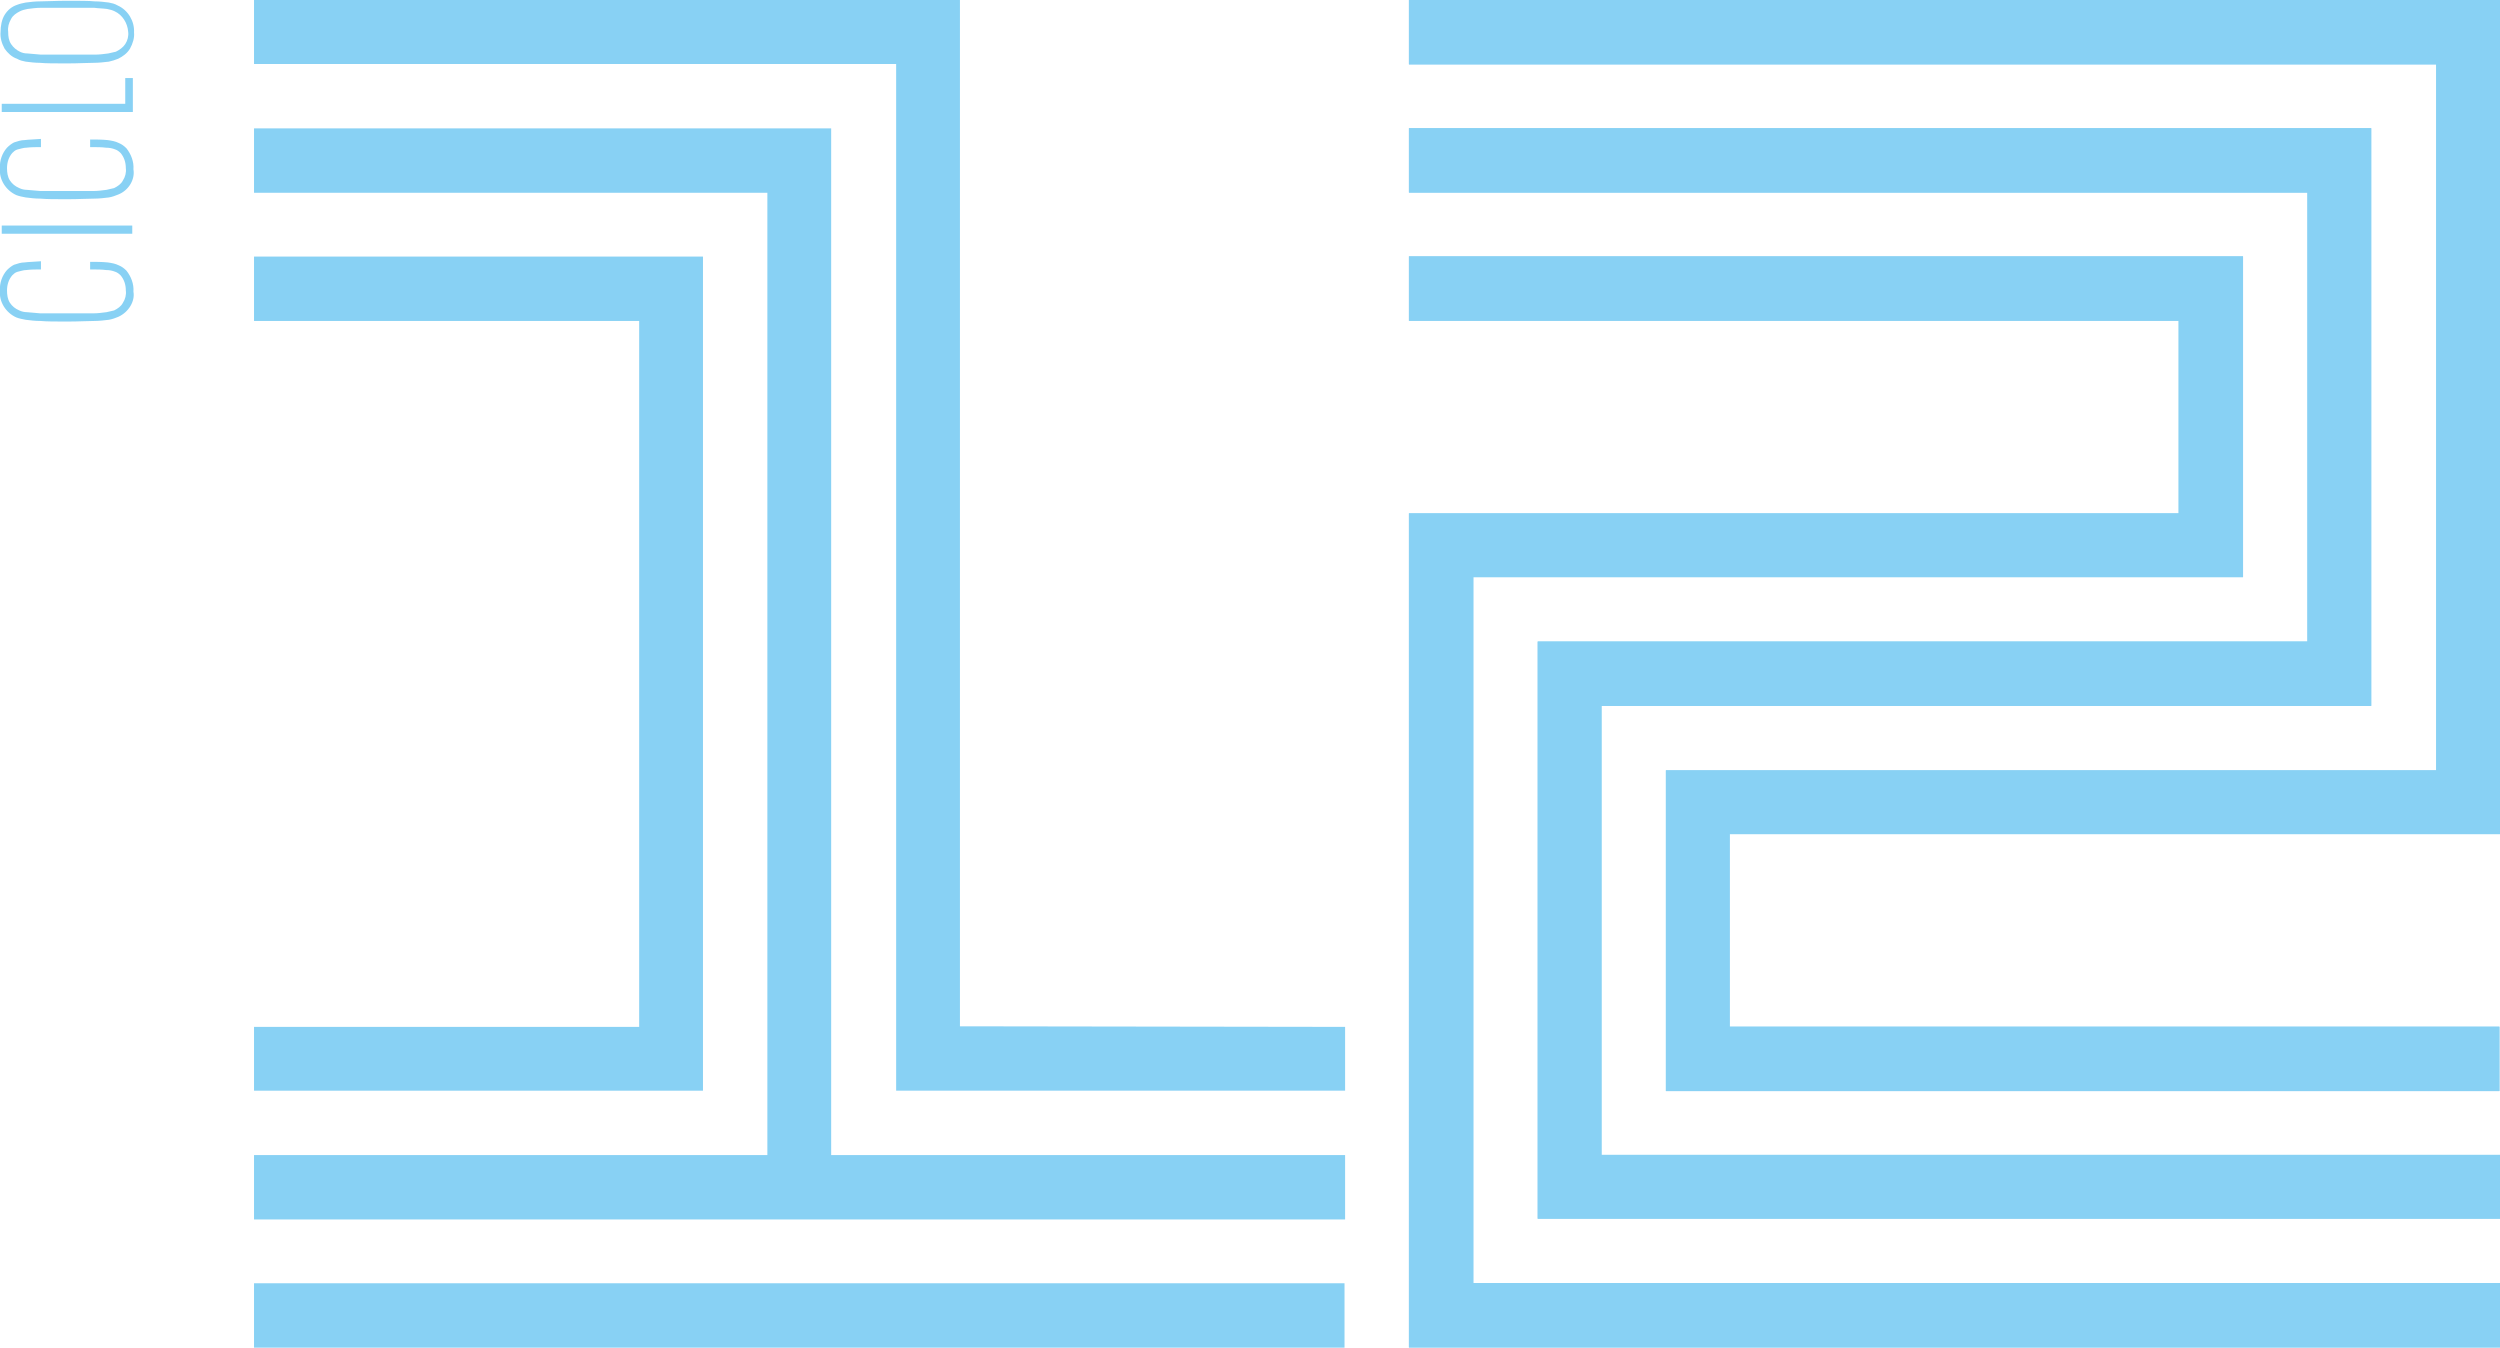
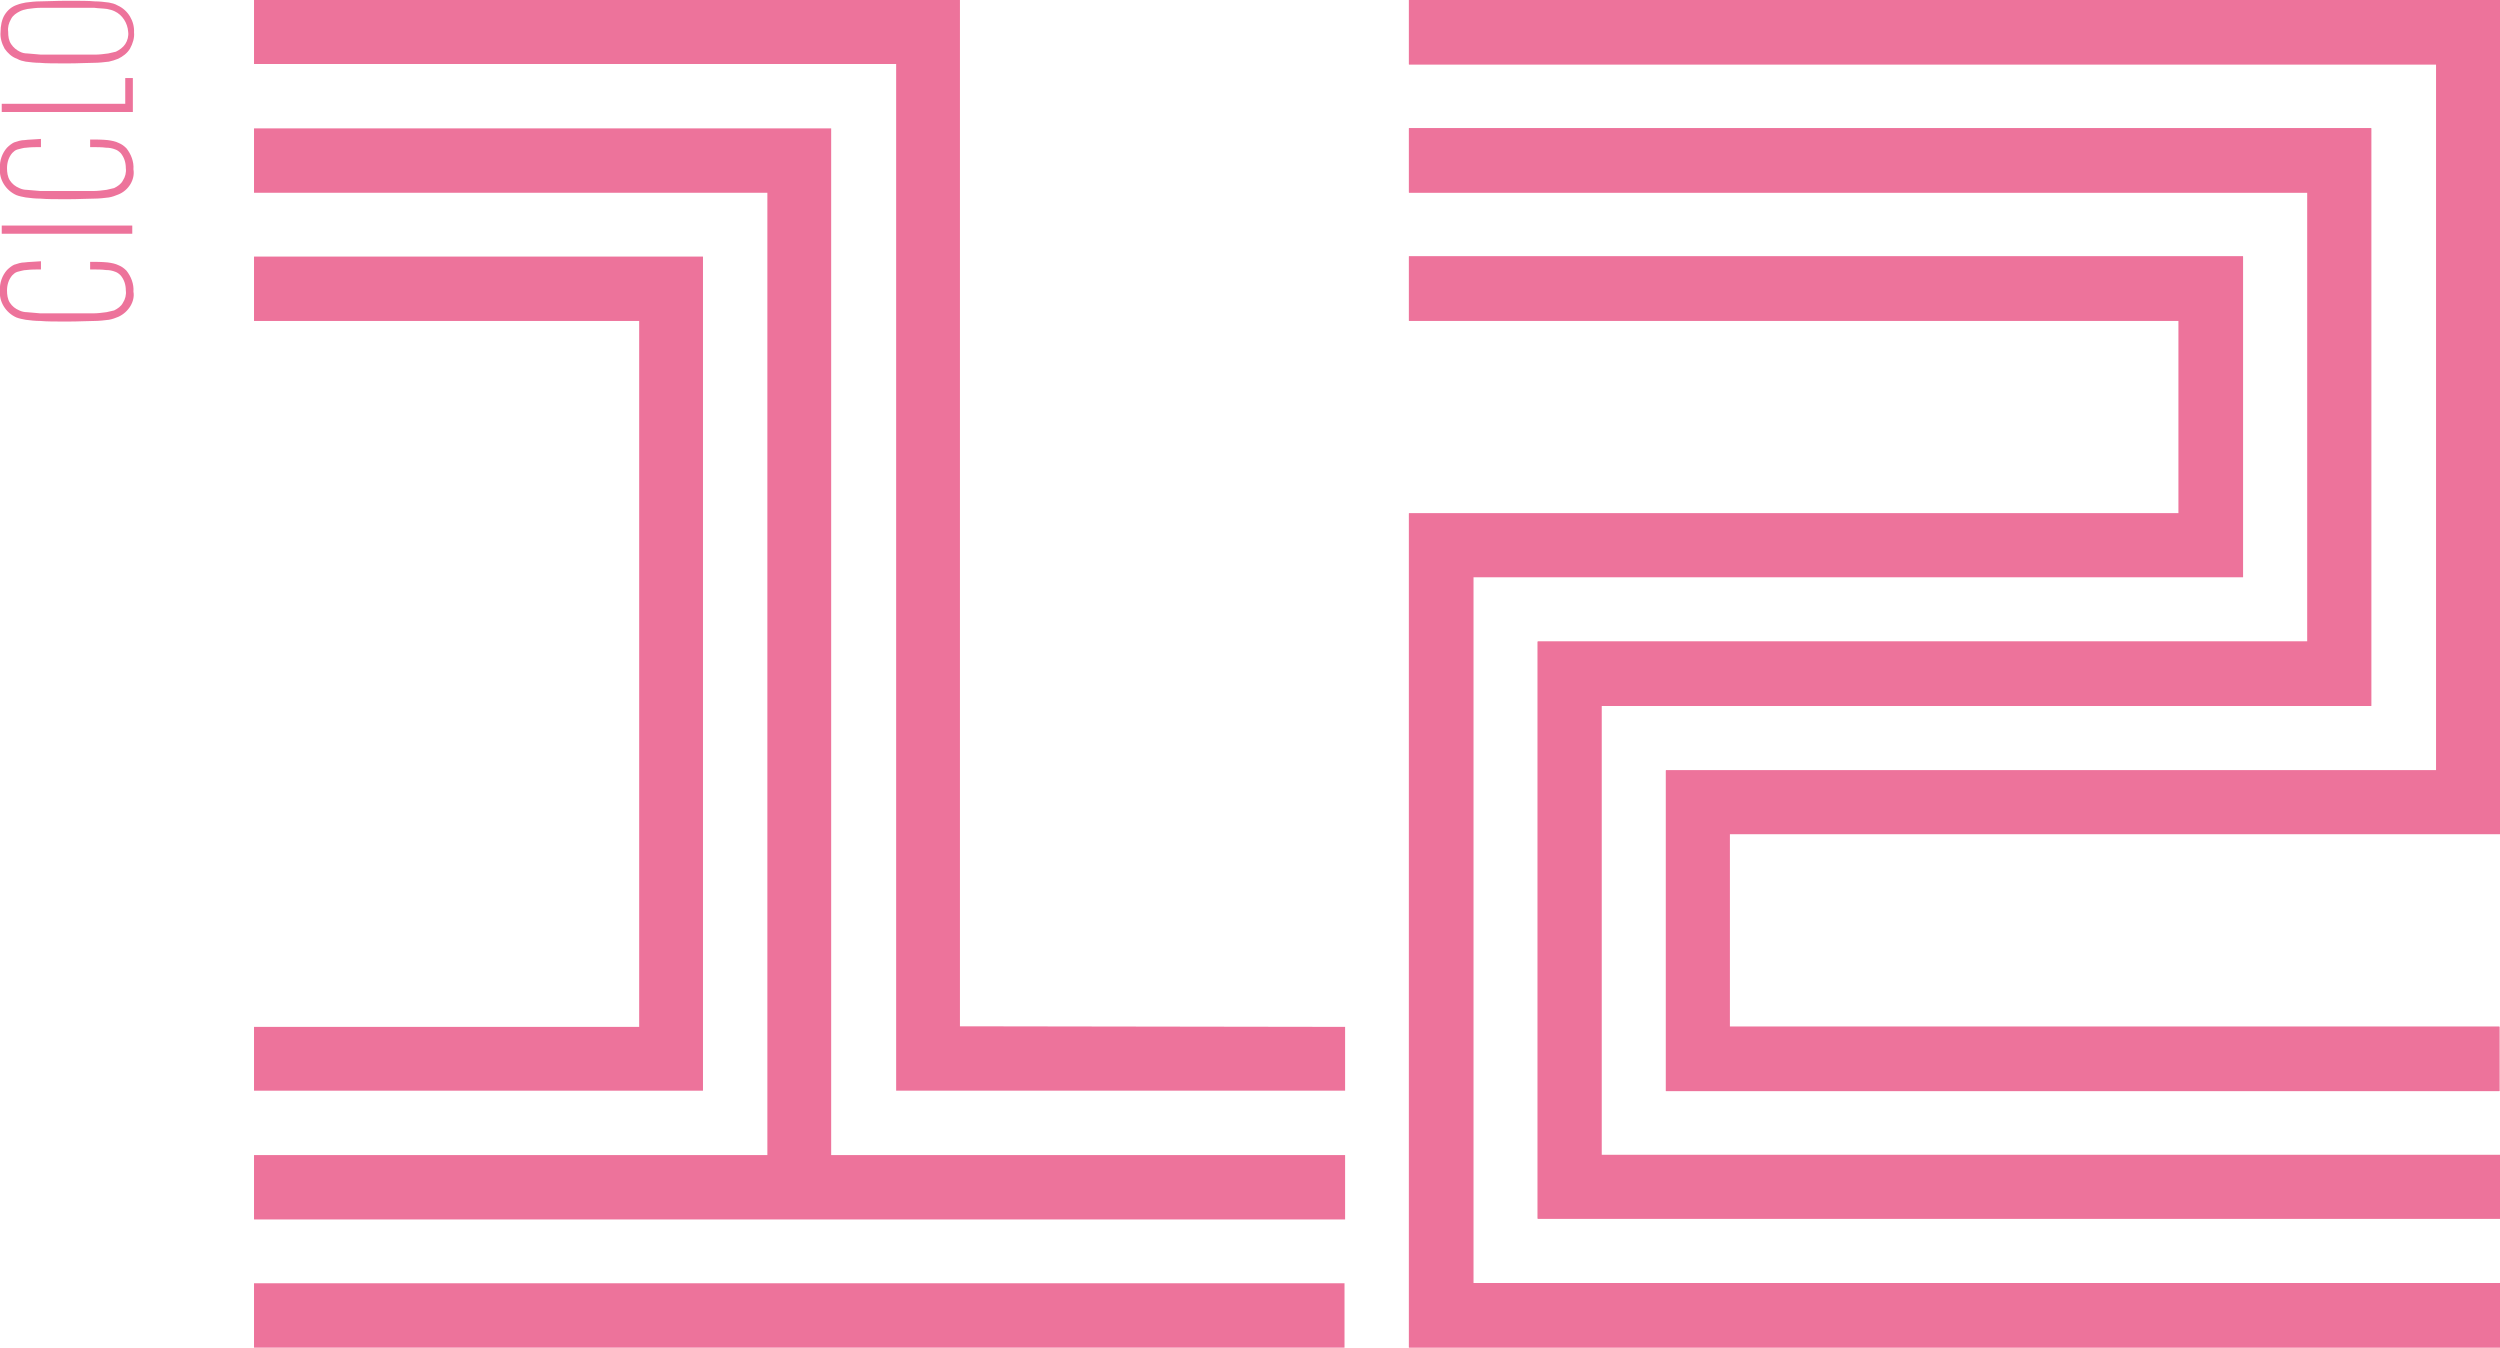
<svg xmlns="http://www.w3.org/2000/svg" version="1.1" id="Capa_1" x="0px" y="0px" viewBox="0 0 427.1 230.2" style="enable-background:new 0 0 427.1 230.2;" xml:space="preserve">
  <style type="text/css">
- 	.st0{fill:#88D1F4;}
- 	.st1{fill:#88D1F4;stroke:#800000018000000180000001;stroke-width:0.5;stroke-miterlimit:10;}
+ 	.st0{fill:#ED739B;}
+ 	.st1{fill:#ED739B;stroke:#800000018000000180000001;stroke-width:0.5;stroke-miterlimit:10;}
</style>
  <g id="Grupo_11" transform="translate(-101.103 -3157.267)">
    <path id="Trazado_93" class="st0" d="M330.9,3354.6v11H144.5v-11h87.7v-164.4h-87.7v-11h98.6v175.4L330.9,3354.6z" />
    <rect id="Rectángulo_14" x="144.5" y="3376.5" class="st0" width="186.3" height="11" />
    <path id="Trazado_94" class="st0" d="M330.9,3332.7v10.9h-76.7v-175.4H144.5v-11h120.6v175.4L330.9,3332.7z" />
    <path id="Trazado_95" class="st0" d="M221.2,3201.1v142.5h-76.7v-10.9h65.8v-120.6h-65.8v-11H221.2z" />
    <path id="Trazado_96" class="st0" d="M121.3,3211.4c-0.5,0.2-1,0.4-1.6,0.5c-0.8,0.1-1.7,0.2-2.5,0.2c-1.1,0-2.6,0.1-4.6,0.1   c-2,0-3.5,0-4.6-0.1c-0.9,0-1.7-0.1-2.5-0.2c-0.5-0.1-1.1-0.2-1.6-0.4c-1.8-0.8-3-2.7-2.8-4.6c-0.1-1.3,0.4-2.6,1.2-3.5   c0.4-0.4,0.8-0.7,1.2-0.9c0.6-0.2,1.2-0.4,1.8-0.4c0.7-0.1,1.7-0.1,2.8-0.2v1.4c-0.8,0-1.7,0-2.5,0.1c-0.5,0-1,0.2-1.5,0.3   c-0.4,0.1-0.7,0.4-0.9,0.6c-0.6,0.7-0.9,1.6-0.9,2.6c0,0.7,0.1,1.5,0.5,2.1c0.4,0.6,0.9,1,1.6,1.3c0.4,0.2,0.9,0.3,1.3,0.3   c0.8,0.1,1.5,0.1,2.3,0.2c1,0,2.5,0,4.5,0c2,0,3.5,0,4.5,0c0.8,0,1.5-0.1,2.3-0.2c0.4-0.1,0.9-0.2,1.3-0.3c0.6-0.3,1.2-0.7,1.5-1.3   c0.4-0.6,0.6-1.4,0.5-2.1c0-1-0.3-1.9-0.9-2.6c-0.3-0.3-0.6-0.5-0.9-0.6c-0.5-0.2-1-0.3-1.6-0.3c-0.7-0.1-1.6-0.1-2.7-0.1v-1.3   c1,0,2,0,3,0.1c0.7,0.1,1.3,0.2,1.9,0.5c0.5,0.2,0.9,0.5,1.3,0.9c0.8,1,1.3,2.3,1.2,3.6C124.2,3208.7,123.1,3210.6,121.3,3211.4" />
    <rect id="Rectángulo_15" x="101.4" y="3195.8" class="st0" width="22.3" height="1.4" />
    <path id="Trazado_97" class="st0" d="M121.3,3190.5c-0.5,0.2-1,0.4-1.6,0.5c-0.8,0.1-1.7,0.2-2.5,0.2c-1.1,0-2.6,0.1-4.6,0.1   c-2,0-3.5,0-4.6-0.1c-0.9,0-1.7-0.1-2.5-0.2c-0.5-0.1-1.1-0.2-1.6-0.4c-1.8-0.8-3-2.7-2.8-4.6c-0.1-1.3,0.4-2.6,1.2-3.5   c0.4-0.4,0.8-0.7,1.2-0.9c0.6-0.2,1.2-0.4,1.8-0.4c0.7-0.1,1.7-0.1,2.8-0.2v1.4c-0.8,0-1.7,0-2.5,0.1c-0.5,0-1,0.2-1.5,0.3   c-0.4,0.1-0.7,0.4-0.9,0.6c-0.6,0.7-0.9,1.6-0.9,2.6c0,0.7,0.1,1.5,0.5,2.1c0.4,0.6,0.9,1,1.6,1.3c0.4,0.2,0.9,0.3,1.3,0.3   c0.8,0.1,1.5,0.1,2.3,0.2c1,0,2.5,0,4.5,0c2,0,3.5,0,4.5,0c0.8,0,1.5-0.1,2.3-0.2c0.4-0.1,0.9-0.2,1.3-0.3c0.6-0.3,1.2-0.7,1.5-1.3   c0.4-0.6,0.6-1.4,0.5-2.1c0-1-0.3-1.9-0.9-2.6c-0.3-0.3-0.6-0.5-0.9-0.6c-0.5-0.2-1-0.3-1.6-0.3c-0.7-0.1-1.6-0.1-2.7-0.1v-1.3   c1,0,2,0,3,0.1c0.7,0.1,1.3,0.2,1.9,0.5c0.5,0.2,0.9,0.5,1.3,0.9c0.8,1,1.3,2.3,1.2,3.6C124.2,3187.9,123.1,3189.8,121.3,3190.5" />
    <path id="Trazado_98" class="st0" d="M101.4,3176.4v-1.4h21.1v-4.4h1.3v5.8L101.4,3176.4z" />
    <path id="Trazado_99" class="st0" d="M123.3,3165.6c-0.5,0.8-1.2,1.3-2,1.7c-0.5,0.2-1.1,0.4-1.6,0.5c-0.9,0.1-1.7,0.2-2.6,0.2   c-1.1,0-2.6,0.1-4.5,0.1c-2.1,0-3.7,0-4.7-0.1c-0.8,0-1.6-0.1-2.4-0.2c-0.5-0.1-1-0.2-1.5-0.5c-0.9-0.3-1.6-1-2.1-1.7   c-0.5-0.9-0.8-1.9-0.7-2.9c0-1,0.2-2.1,0.7-2.9c0.5-0.8,1.2-1.4,2.1-1.7c0.5-0.2,1-0.3,1.5-0.4c0.8-0.1,1.6-0.2,2.5-0.2   c1.1,0,2.6-0.1,4.6-0.1c2.1,0,3.7,0,4.7,0.1c0.8,0,1.6,0.1,2.4,0.2c0.5,0.1,1,0.2,1.5,0.5c1.8,0.8,2.9,2.7,2.8,4.6   C124.1,3163.7,123.8,3164.7,123.3,3165.6 M120.7,3159.2c-0.4-0.2-0.8-0.3-1.3-0.4c-0.7-0.1-1.5-0.1-2.2-0.2c-1,0-2.5,0-4.6,0   c-2,0-3.5,0-4.5,0c-0.8,0-1.5,0.1-2.3,0.2c-0.5,0.1-0.9,0.2-1.3,0.4c-0.6,0.3-1.2,0.7-1.5,1.3c-0.4,0.7-0.6,1.4-0.5,2.2   c0,0.8,0.1,1.5,0.5,2.1c0.4,0.6,0.9,1,1.5,1.3c0.4,0.2,0.8,0.3,1.3,0.3c0.8,0.1,1.5,0.1,2.3,0.2c1,0,2.5,0,4.6,0c2,0,3.5,0,4.6,0   c0.8,0,1.5-0.1,2.3-0.2c0.4-0.1,0.9-0.2,1.3-0.3c0.6-0.3,1.2-0.7,1.6-1.3c0.4-0.6,0.6-1.4,0.5-2.1   C122.9,3161.2,122,3159.8,120.7,3159.2" />
  </g>
  <path id="Trazado_25" class="st0" d="M427.1,0v142.5H295.5v32.9h131.5v11H284.6v-54.8h131.6V11H240.7V0H427.1z" />
  <path id="Trazado_26" class="st0" d="M427.1,197.3v10.9H262.7v-98.6h131.5V32.9H240.7v-11h164.4v98.7H273.6v76.7H427.1z" />
  <path id="Trazado_27" class="st0" d="M427.1,219.2v11H240.7V87.7h131.5V54.8H240.7v-11h142.5v54.8H251.7v120.6H427.1z" />
  <path id="Trazado_28" class="st1" d="M427.1,0v142.5H295.5v32.9h131.5v11H284.6v-54.8h131.6V11H240.7V0H427.1z" />
  <path id="Trazado_29" class="st1" d="M427.1,197.3v10.9H262.7v-98.6h131.5V32.9H240.7v-11h164.4v98.7H273.6v76.7H427.1z" />
  <path id="Trazado_30" class="st1" d="M427.1,219.2v11H240.7V87.7h131.5V54.8H240.7v-11h142.5v54.8H251.7v120.6H427.1z" />
</svg>
